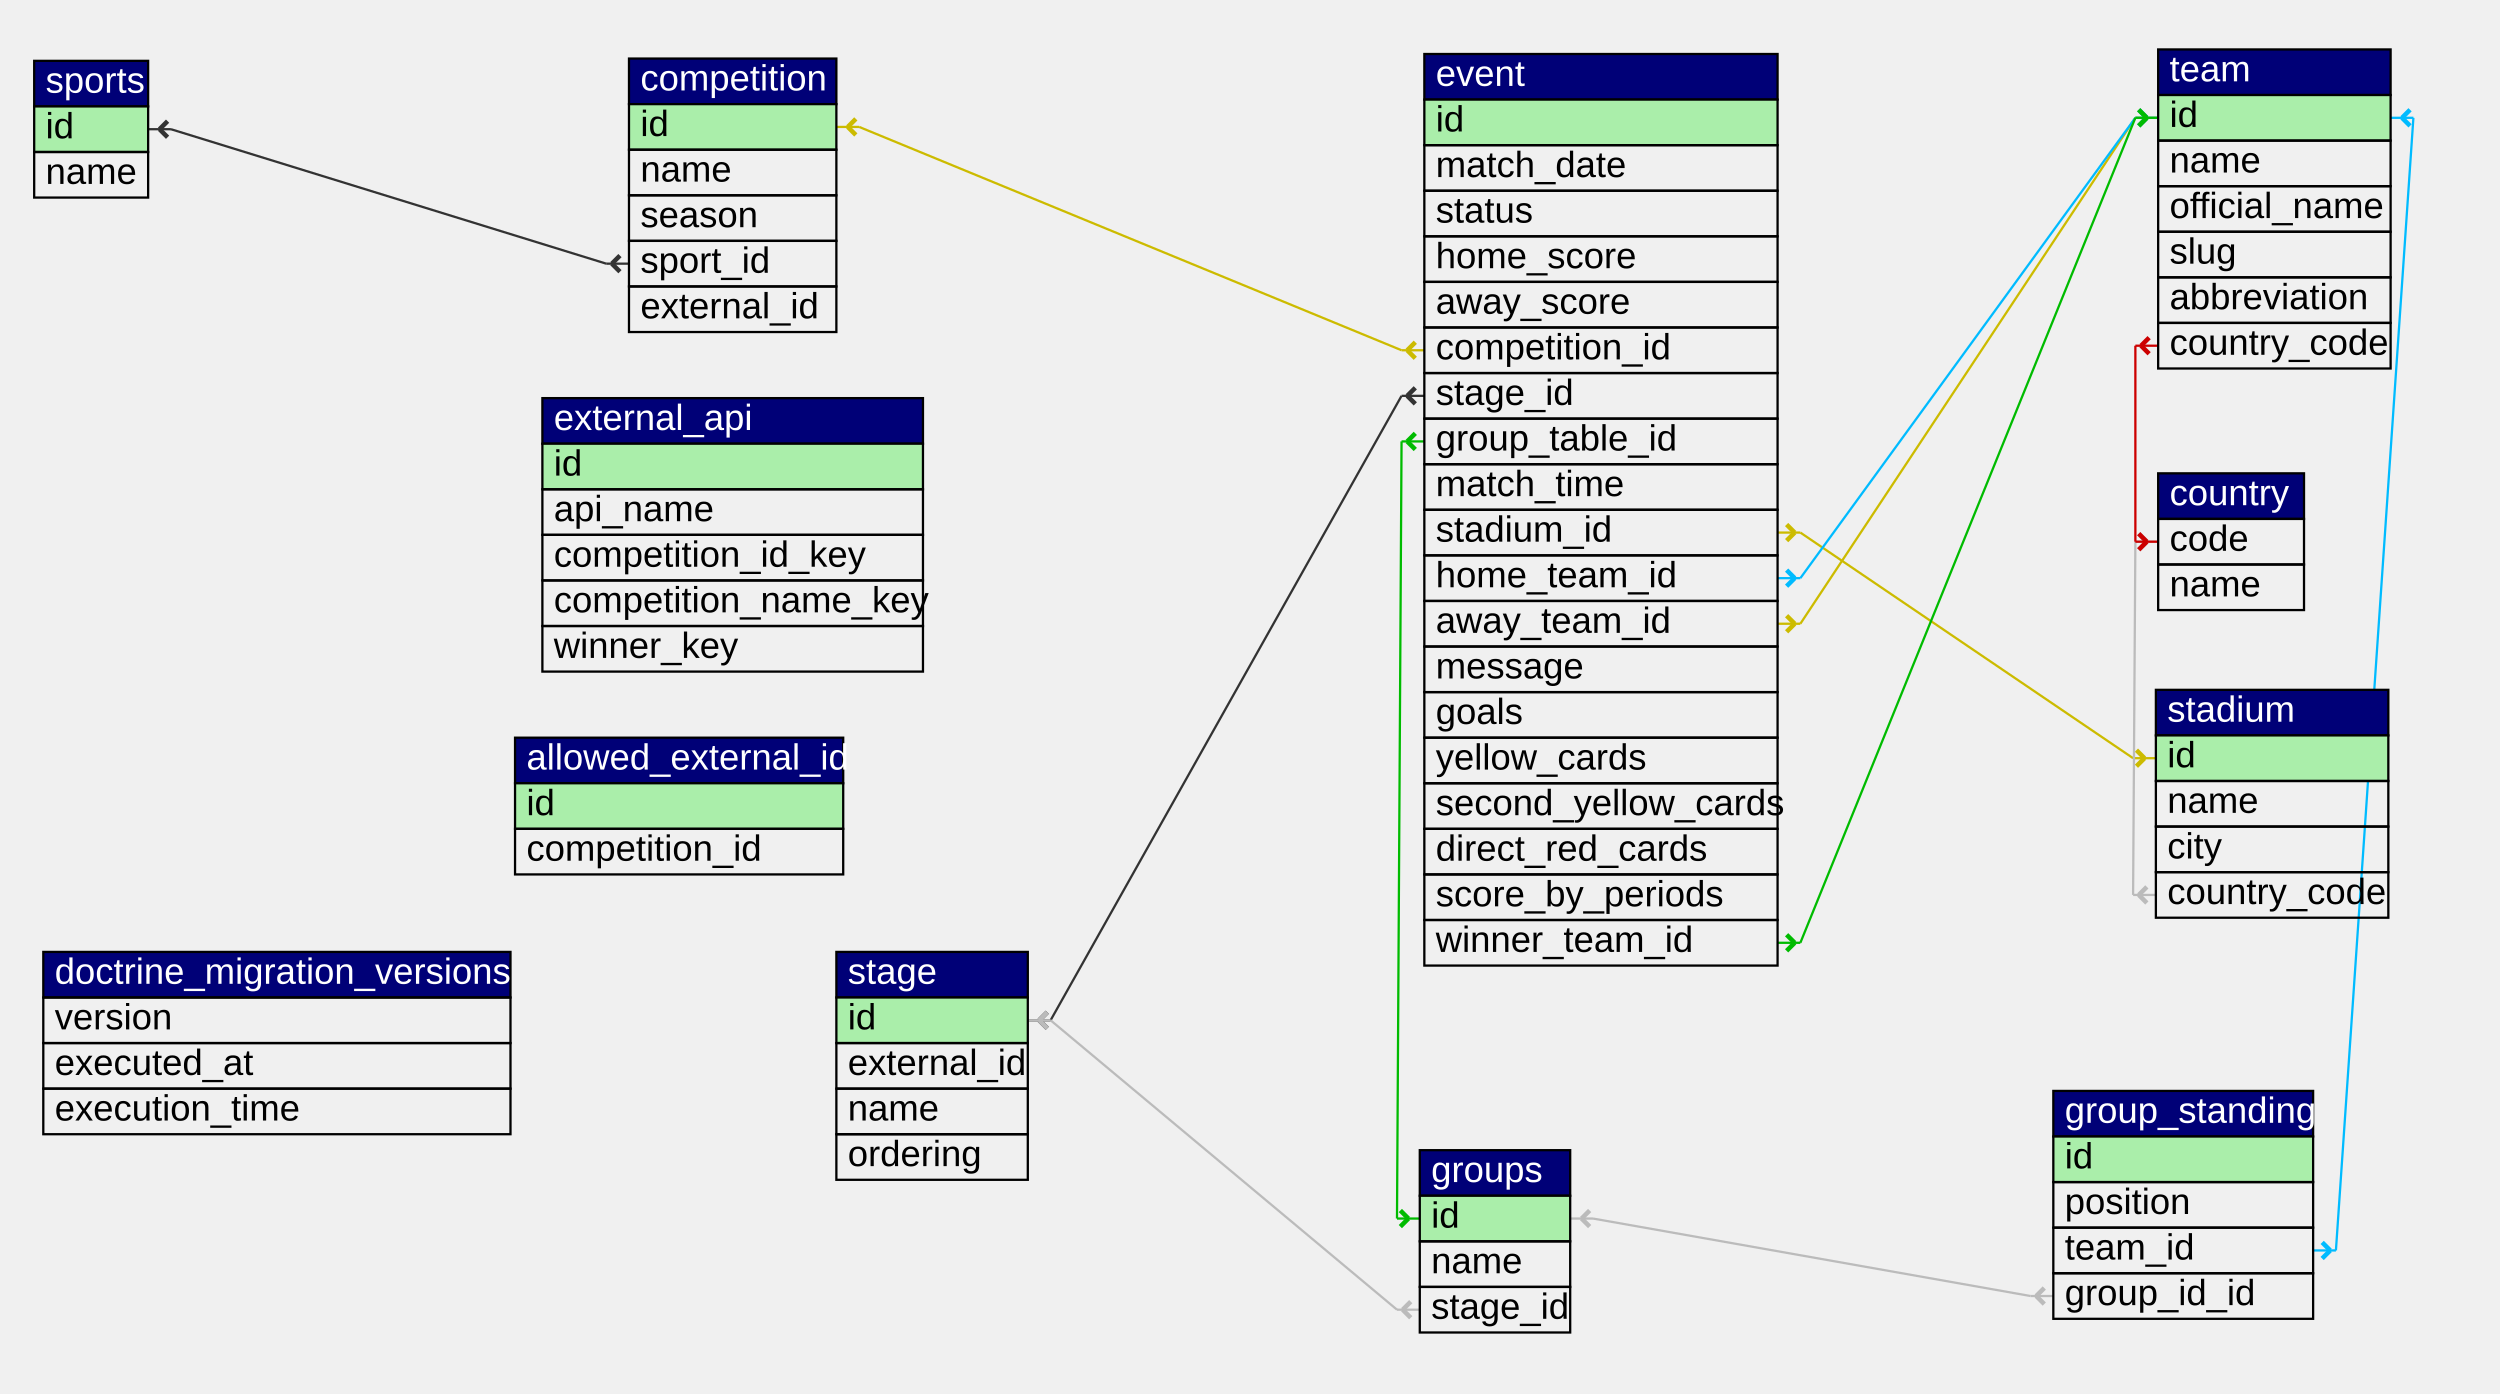
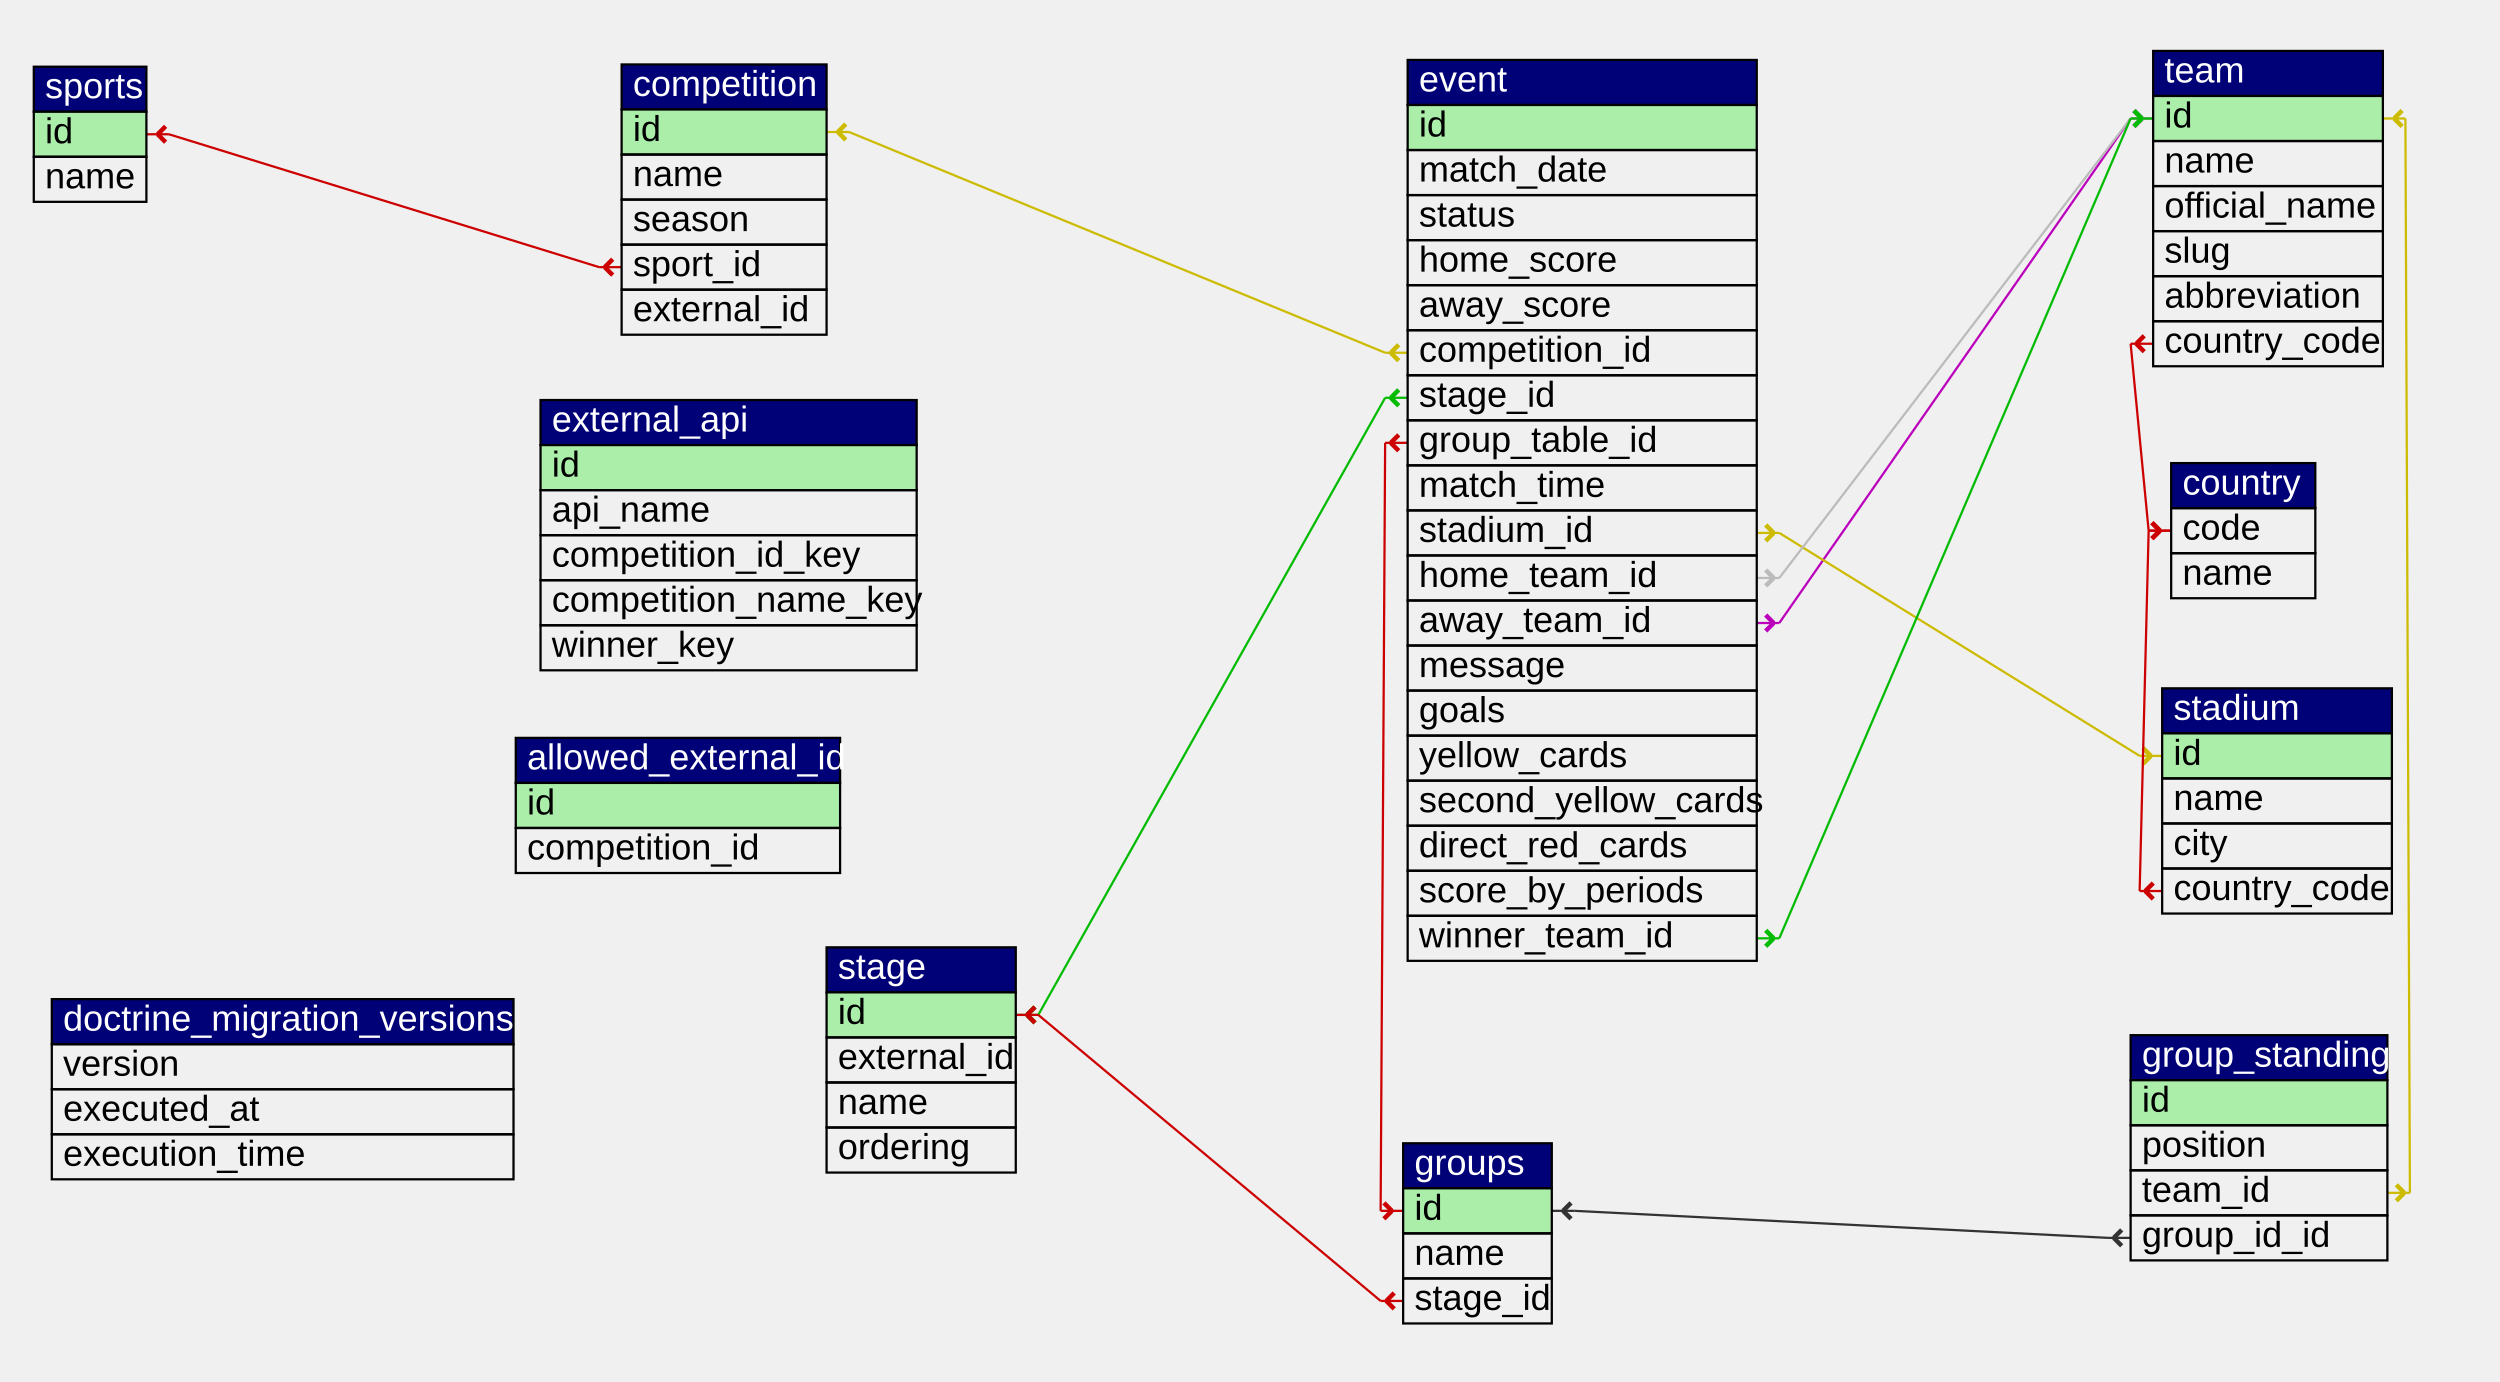
- <svg xmlns="http://www.w3.org/2000/svg" viewBox="33 5 1097 598" width="1064px" height="593px" version="1.1">
-   <line x1="309" y1="114" x2="299" y2="114" style="stroke:#333;stroke-width:1;" />
-   <line x1="108" y1="55" x2="98" y2="55" style="stroke:#333;stroke-width:1;" />
-   <line x1="299" y1="114" x2="108" y2="55" style="stroke:#333;stroke-width:1;" />
-   <line x1="301.5" y1="114" x2="305.036" y2="117.536" style="stroke:#333;stroke-width:2;" />
-   <line x1="301.5" y1="114" x2="305.036" y2="110.464" style="stroke:#333;stroke-width:2;" />
-   <line x1="103" y1="55" x2="106.536" y2="58.536" style="stroke:#333;stroke-width:2;" />
-   <line x1="103" y1="55" x2="106.536" y2="51.464" style="stroke:#333;stroke-width:2;" />
-   <line x1="658" y1="172" x2="648" y2="172" style="stroke:#333;stroke-width:1;" />
-   <line x1="494" y1="446" x2="484" y2="446" style="stroke:#333;stroke-width:1;" />
-   <line x1="648" y1="172" x2="494" y2="446" style="stroke:#333;stroke-width:1;" />
-   <line x1="650.5" y1="172" x2="654.036" y2="175.536" style="stroke:#333;stroke-width:2;" />
-   <line x1="650.5" y1="172" x2="654.036" y2="168.464" style="stroke:#333;stroke-width:2;" />
-   <line x1="489" y1="446" x2="492.536" y2="449.536" style="stroke:#333;stroke-width:2;" />
-   <line x1="489" y1="446" x2="492.536" y2="442.464" style="stroke:#333;stroke-width:2;" />
-   <line x1="813" y1="272" x2="823" y2="272" style="stroke:#cb0;stroke-width:1;" />
-   <line x1="970" y1="50" x2="980" y2="50" style="stroke:#cb0;stroke-width:1;" />
-   <line x1="823" y1="272" x2="970" y2="50" style="stroke:#cb0;stroke-width:1;" />
-   <line x1="820.5" y1="272" x2="816.964" y2="275.536" style="stroke:#cb0;stroke-width:2;" />
-   <line x1="820.5" y1="272" x2="816.964" y2="268.464" style="stroke:#cb0;stroke-width:2;" />
-   <line x1="975" y1="50" x2="971.464" y2="53.536" style="stroke:#cb0;stroke-width:2;" />
-   <line x1="975" y1="50" x2="971.464" y2="46.464" style="stroke:#cb0;stroke-width:2;" />
+ <svg xmlns="http://www.w3.org/2000/svg" viewBox="33 3 1110 598" width="1077px" height="595px" version="1.1">
+   <line x1="309" y1="114" x2="299" y2="114" style="stroke:#c00;stroke-width:1;" />
+   <line x1="108" y1="55" x2="98" y2="55" style="stroke:#c00;stroke-width:1;" />
+   <line x1="299" y1="114" x2="108" y2="55" style="stroke:#c00;stroke-width:1;" />
+   <line x1="301.5" y1="114" x2="305.036" y2="117.536" style="stroke:#c00;stroke-width:2;" />
+   <line x1="301.5" y1="114" x2="305.036" y2="110.464" style="stroke:#c00;stroke-width:2;" />
+   <line x1="103" y1="55" x2="106.536" y2="58.536" style="stroke:#c00;stroke-width:2;" />
+   <line x1="103" y1="55" x2="106.536" y2="51.464" style="stroke:#c00;stroke-width:2;" />
+   <line x1="658" y1="172" x2="648" y2="172" style="stroke:#0b0;stroke-width:1;" />
+   <line x1="494" y1="446" x2="484" y2="446" style="stroke:#0b0;stroke-width:1;" />
+   <line x1="648" y1="172" x2="494" y2="446" style="stroke:#0b0;stroke-width:1;" />
+   <line x1="650.5" y1="172" x2="654.036" y2="175.536" style="stroke:#0b0;stroke-width:2;" />
+   <line x1="650.5" y1="172" x2="654.036" y2="168.464" style="stroke:#0b0;stroke-width:2;" />
+   <line x1="489" y1="446" x2="492.536" y2="449.536" style="stroke:#0b0;stroke-width:2;" />
+   <line x1="489" y1="446" x2="492.536" y2="442.464" style="stroke:#0b0;stroke-width:2;" />
+   <line x1="813" y1="272" x2="823" y2="272" style="stroke:#b0b;stroke-width:1;" />
+   <line x1="979" y1="48" x2="989" y2="48" style="stroke:#b0b;stroke-width:1;" />
+   <line x1="823" y1="272" x2="979" y2="48" style="stroke:#b0b;stroke-width:1;" />
+   <line x1="820.5" y1="272" x2="816.964" y2="275.536" style="stroke:#b0b;stroke-width:2;" />
+   <line x1="820.5" y1="272" x2="816.964" y2="268.464" style="stroke:#b0b;stroke-width:2;" />
+   <line x1="984" y1="48" x2="980.464" y2="51.536" style="stroke:#b0b;stroke-width:2;" />
+   <line x1="984" y1="48" x2="980.464" y2="44.464" style="stroke:#b0b;stroke-width:2;" />
  <line x1="658" y1="152" x2="648" y2="152" style="stroke:#cb0;stroke-width:1;" />
  <line x1="410" y1="54" x2="400" y2="54" style="stroke:#cb0;stroke-width:1;" />
  <line x1="648" y1="152" x2="410" y2="54" style="stroke:#cb0;stroke-width:1;" />
  <line x1="650.5" y1="152" x2="654.036" y2="155.536" style="stroke:#cb0;stroke-width:2;" />
  <line x1="650.5" y1="152" x2="654.036" y2="148.464" style="stroke:#cb0;stroke-width:2;" />
  <line x1="405" y1="54" x2="408.536" y2="57.536" style="stroke:#cb0;stroke-width:2;" />
  <line x1="405" y1="54" x2="408.536" y2="50.464" style="stroke:#cb0;stroke-width:2;" />
  <line x1="813" y1="232" x2="823" y2="232" style="stroke:#cb0;stroke-width:1;" />
-   <line x1="969" y1="331" x2="979" y2="331" style="stroke:#cb0;stroke-width:1;" />
-   <line x1="823" y1="232" x2="969" y2="331" style="stroke:#cb0;stroke-width:1;" />
+   <line x1="983" y1="331" x2="993" y2="331" style="stroke:#cb0;stroke-width:1;" />
+   <line x1="823" y1="232" x2="983" y2="331" style="stroke:#cb0;stroke-width:1;" />
  <line x1="820.5" y1="232" x2="816.964" y2="235.536" style="stroke:#cb0;stroke-width:2;" />
  <line x1="820.5" y1="232" x2="816.964" y2="228.464" style="stroke:#cb0;stroke-width:2;" />
-   <line x1="974" y1="331" x2="970.464" y2="334.536" style="stroke:#cb0;stroke-width:2;" />
-   <line x1="974" y1="331" x2="970.464" y2="327.464" style="stroke:#cb0;stroke-width:2;" />
-   <line x1="813" y1="252" x2="823" y2="252" style="stroke:#0bf;stroke-width:1;" />
-   <line x1="970" y1="50" x2="980" y2="50" style="stroke:#0bf;stroke-width:1;" />
-   <line x1="823" y1="252" x2="970" y2="50" style="stroke:#0bf;stroke-width:1;" />
-   <line x1="820.5" y1="252" x2="816.964" y2="255.536" style="stroke:#0bf;stroke-width:2;" />
-   <line x1="820.5" y1="252" x2="816.964" y2="248.464" style="stroke:#0bf;stroke-width:2;" />
-   <line x1="975" y1="50" x2="971.464" y2="53.536" style="stroke:#0bf;stroke-width:2;" />
-   <line x1="975" y1="50" x2="971.464" y2="46.464" style="stroke:#0bf;stroke-width:2;" />
+   <line x1="988" y1="331" x2="984.464" y2="334.536" style="stroke:#cb0;stroke-width:2;" />
+   <line x1="988" y1="331" x2="984.464" y2="327.464" style="stroke:#cb0;stroke-width:2;" />
+   <line x1="813" y1="252" x2="823" y2="252" style="stroke:#bbb;stroke-width:1;" />
+   <line x1="979" y1="48" x2="989" y2="48" style="stroke:#bbb;stroke-width:1;" />
+   <line x1="823" y1="252" x2="979" y2="48" style="stroke:#bbb;stroke-width:1;" />
+   <line x1="820.5" y1="252" x2="816.964" y2="255.536" style="stroke:#bbb;stroke-width:2;" />
+   <line x1="820.5" y1="252" x2="816.964" y2="248.464" style="stroke:#bbb;stroke-width:2;" />
+   <line x1="984" y1="48" x2="980.464" y2="51.536" style="stroke:#bbb;stroke-width:2;" />
+   <line x1="984" y1="48" x2="980.464" y2="44.464" style="stroke:#bbb;stroke-width:2;" />
  <line x1="813" y1="412" x2="823" y2="412" style="stroke:#0b0;stroke-width:1;" />
-   <line x1="970" y1="50" x2="980" y2="50" style="stroke:#0b0;stroke-width:1;" />
-   <line x1="823" y1="412" x2="970" y2="50" style="stroke:#0b0;stroke-width:1;" />
+   <line x1="979" y1="48" x2="989" y2="48" style="stroke:#0b0;stroke-width:1;" />
+   <line x1="823" y1="412" x2="979" y2="48" style="stroke:#0b0;stroke-width:1;" />
  <line x1="820.5" y1="412" x2="816.964" y2="415.536" style="stroke:#0b0;stroke-width:2;" />
  <line x1="820.5" y1="412" x2="816.964" y2="408.464" style="stroke:#0b0;stroke-width:2;" />
-   <line x1="975" y1="50" x2="971.464" y2="53.536" style="stroke:#0b0;stroke-width:2;" />
-   <line x1="975" y1="50" x2="971.464" y2="46.464" style="stroke:#0b0;stroke-width:2;" />
-   <line x1="658" y1="192" x2="648" y2="192" style="stroke:#0b0;stroke-width:1;" />
-   <line x1="646" y1="533" x2="656" y2="533" style="stroke:#0b0;stroke-width:1;" />
-   <line x1="648" y1="192" x2="646" y2="533" style="stroke:#0b0;stroke-width:1;" />
-   <line x1="650.5" y1="192" x2="654.036" y2="195.536" style="stroke:#0b0;stroke-width:2;" />
-   <line x1="650.5" y1="192" x2="654.036" y2="188.464" style="stroke:#0b0;stroke-width:2;" />
-   <line x1="651" y1="533" x2="647.464" y2="536.536" style="stroke:#0b0;stroke-width:2;" />
-   <line x1="651" y1="533" x2="647.464" y2="529.464" style="stroke:#0b0;stroke-width:2;" />
-   <line x1="656" y1="573" x2="646" y2="573" style="stroke:#bbb;stroke-width:1;" />
-   <line x1="494" y1="446" x2="484" y2="446" style="stroke:#bbb;stroke-width:1;" />
-   <line x1="646" y1="573" x2="494" y2="446" style="stroke:#bbb;stroke-width:1;" />
-   <line x1="648.5" y1="573" x2="652.036" y2="576.536" style="stroke:#bbb;stroke-width:2;" />
-   <line x1="648.5" y1="573" x2="652.036" y2="569.464" style="stroke:#bbb;stroke-width:2;" />
-   <line x1="489" y1="446" x2="492.536" y2="449.536" style="stroke:#bbb;stroke-width:2;" />
-   <line x1="489" y1="446" x2="492.536" y2="442.464" style="stroke:#bbb;stroke-width:2;" />
-   <line x1="1048" y1="547" x2="1058" y2="547" style="stroke:#0bf;stroke-width:1;" />
-   <line x1="1092" y1="50" x2="1082" y2="50" style="stroke:#0bf;stroke-width:1;" />
-   <line x1="1058" y1="547" x2="1092" y2="50" style="stroke:#0bf;stroke-width:1;" />
-   <line x1="1055.5" y1="547" x2="1051.964" y2="550.536" style="stroke:#0bf;stroke-width:2;" />
-   <line x1="1055.5" y1="547" x2="1051.964" y2="543.464" style="stroke:#0bf;stroke-width:2;" />
-   <line x1="1087" y1="50" x2="1090.536" y2="53.536" style="stroke:#0bf;stroke-width:2;" />
-   <line x1="1087" y1="50" x2="1090.536" y2="46.464" style="stroke:#0bf;stroke-width:2;" />
-   <line x1="934" y1="567" x2="924" y2="567" style="stroke:#bbb;stroke-width:1;" />
-   <line x1="732" y1="533" x2="722" y2="533" style="stroke:#bbb;stroke-width:1;" />
-   <line x1="924" y1="567" x2="732" y2="533" style="stroke:#bbb;stroke-width:1;" />
-   <line x1="926.5" y1="567" x2="930.036" y2="570.536" style="stroke:#bbb;stroke-width:2;" />
-   <line x1="926.5" y1="567" x2="930.036" y2="563.464" style="stroke:#bbb;stroke-width:2;" />
-   <line x1="727" y1="533" x2="730.536" y2="536.536" style="stroke:#bbb;stroke-width:2;" />
-   <line x1="727" y1="533" x2="730.536" y2="529.464" style="stroke:#bbb;stroke-width:2;" />
-   <line x1="979" y1="391" x2="969" y2="391" style="stroke:#bbb;stroke-width:1;" />
-   <line x1="970" y1="236" x2="980" y2="236" style="stroke:#bbb;stroke-width:1;" />
-   <line x1="969" y1="391" x2="970" y2="236" style="stroke:#bbb;stroke-width:1;" />
-   <line x1="971.5" y1="391" x2="975.036" y2="394.536" style="stroke:#bbb;stroke-width:2;" />
-   <line x1="971.5" y1="391" x2="975.036" y2="387.464" style="stroke:#bbb;stroke-width:2;" />
-   <line x1="975" y1="236" x2="971.464" y2="239.536" style="stroke:#bbb;stroke-width:2;" />
-   <line x1="975" y1="236" x2="971.464" y2="232.464" style="stroke:#bbb;stroke-width:2;" />
-   <line x1="980" y1="150" x2="970" y2="150" style="stroke:#c00;stroke-width:1;" />
-   <line x1="970" y1="236" x2="980" y2="236" style="stroke:#c00;stroke-width:1;" />
-   <line x1="970" y1="150" x2="970" y2="236" style="stroke:#c00;stroke-width:1;" />
-   <line x1="972.5" y1="150" x2="976.036" y2="153.536" style="stroke:#c00;stroke-width:2;" />
-   <line x1="972.5" y1="150" x2="976.036" y2="146.464" style="stroke:#c00;stroke-width:2;" />
-   <line x1="975" y1="236" x2="971.464" y2="239.536" style="stroke:#c00;stroke-width:2;" />
-   <line x1="975" y1="236" x2="971.464" y2="232.464" style="stroke:#c00;stroke-width:2;" />
-   <rect width="144" height="20" x="259" y="322" style="fill:#007;stroke:black;" />
-   <text width="144" height="20" x="264" y="336" style="fill:#fff;" font-family="Arial" font-size="16px"> allowed_external_id</text>
-   <rect width="144" height="20" x="259" y="342" style="fill:#aea;stroke:black;" />
-   <text width="144" height="20" x="264" y="356" style="fill:black;" font-family="Arial" font-size="16px">id</text>
-   <rect width="144" height="20" x="259" y="362" style="fill:none;stroke:black;" />
-   <text width="144" height="20" x="264" y="376" style="fill:black;" font-family="Arial" font-size="16px">competition_id</text>
+   <line x1="984" y1="48" x2="980.464" y2="51.536" style="stroke:#0b0;stroke-width:2;" />
+   <line x1="984" y1="48" x2="980.464" y2="44.464" style="stroke:#0b0;stroke-width:2;" />
+   <line x1="658" y1="192" x2="648" y2="192" style="stroke:#c00;stroke-width:1;" />
+   <line x1="646" y1="533" x2="656" y2="533" style="stroke:#c00;stroke-width:1;" />
+   <line x1="648" y1="192" x2="646" y2="533" style="stroke:#c00;stroke-width:1;" />
+   <line x1="650.5" y1="192" x2="654.036" y2="195.536" style="stroke:#c00;stroke-width:2;" />
+   <line x1="650.5" y1="192" x2="654.036" y2="188.464" style="stroke:#c00;stroke-width:2;" />
+   <line x1="651" y1="533" x2="647.464" y2="536.536" style="stroke:#c00;stroke-width:2;" />
+   <line x1="651" y1="533" x2="647.464" y2="529.464" style="stroke:#c00;stroke-width:2;" />
+   <line x1="656" y1="573" x2="646" y2="573" style="stroke:#c00;stroke-width:1;" />
+   <line x1="494" y1="446" x2="484" y2="446" style="stroke:#c00;stroke-width:1;" />
+   <line x1="646" y1="573" x2="494" y2="446" style="stroke:#c00;stroke-width:1;" />
+   <line x1="648.5" y1="573" x2="652.036" y2="576.536" style="stroke:#c00;stroke-width:2;" />
+   <line x1="648.5" y1="573" x2="652.036" y2="569.464" style="stroke:#c00;stroke-width:2;" />
+   <line x1="489" y1="446" x2="492.536" y2="449.536" style="stroke:#c00;stroke-width:2;" />
+   <line x1="489" y1="446" x2="492.536" y2="442.464" style="stroke:#c00;stroke-width:2;" />
+   <line x1="1093" y1="525" x2="1103" y2="525" style="stroke:#cb0;stroke-width:1;" />
+   <line x1="1101" y1="48" x2="1091" y2="48" style="stroke:#cb0;stroke-width:1;" />
+   <line x1="1103" y1="525" x2="1101" y2="48" style="stroke:#cb0;stroke-width:1;" />
+   <line x1="1100.5" y1="525" x2="1096.964" y2="528.536" style="stroke:#cb0;stroke-width:2;" />
+   <line x1="1100.5" y1="525" x2="1096.964" y2="521.464" style="stroke:#cb0;stroke-width:2;" />
+   <line x1="1096" y1="48" x2="1099.536" y2="51.536" style="stroke:#cb0;stroke-width:2;" />
+   <line x1="1096" y1="48" x2="1099.536" y2="44.464" style="stroke:#cb0;stroke-width:2;" />
+   <line x1="979" y1="545" x2="969" y2="545" style="stroke:#333;stroke-width:1;" />
+   <line x1="732" y1="533" x2="722" y2="533" style="stroke:#333;stroke-width:1;" />
+   <line x1="969" y1="545" x2="732" y2="533" style="stroke:#333;stroke-width:1;" />
+   <line x1="971.5" y1="545" x2="975.036" y2="548.536" style="stroke:#333;stroke-width:2;" />
+   <line x1="971.5" y1="545" x2="975.036" y2="541.464" style="stroke:#333;stroke-width:2;" />
+   <line x1="727" y1="533" x2="730.536" y2="536.536" style="stroke:#333;stroke-width:2;" />
+   <line x1="727" y1="533" x2="730.536" y2="529.464" style="stroke:#333;stroke-width:2;" />
+   <line x1="993" y1="391" x2="983" y2="391" style="stroke:#c00;stroke-width:1;" />
+   <line x1="987" y1="231" x2="997" y2="231" style="stroke:#c00;stroke-width:1;" />
+   <line x1="983" y1="391" x2="987" y2="231" style="stroke:#c00;stroke-width:1;" />
+   <line x1="985.5" y1="391" x2="989.036" y2="394.536" style="stroke:#c00;stroke-width:2;" />
+   <line x1="985.5" y1="391" x2="989.036" y2="387.464" style="stroke:#c00;stroke-width:2;" />
+   <line x1="992" y1="231" x2="988.464" y2="234.536" style="stroke:#c00;stroke-width:2;" />
+   <line x1="992" y1="231" x2="988.464" y2="227.464" style="stroke:#c00;stroke-width:2;" />
+   <line x1="989" y1="148" x2="979" y2="148" style="stroke:#c00;stroke-width:1;" />
+   <line x1="987" y1="231" x2="997" y2="231" style="stroke:#c00;stroke-width:1;" />
+   <line x1="979" y1="148" x2="987" y2="231" style="stroke:#c00;stroke-width:1;" />
+   <line x1="981.5" y1="148" x2="985.036" y2="151.536" style="stroke:#c00;stroke-width:2;" />
+   <line x1="981.5" y1="148" x2="985.036" y2="144.464" style="stroke:#c00;stroke-width:2;" />
+   <line x1="992" y1="231" x2="988.464" y2="234.536" style="stroke:#c00;stroke-width:2;" />
+   <line x1="992" y1="231" x2="988.464" y2="227.464" style="stroke:#c00;stroke-width:2;" />
+   <rect width="144" height="20" x="262" y="323" style="fill:#007;stroke:black;" />
+   <text width="144" height="20" x="267" y="337" style="fill:#fff;" font-family="Arial" font-size="16px"> allowed_external_id</text>
+   <rect width="144" height="20" x="262" y="343" style="fill:#aea;stroke:black;" />
+   <text width="144" height="20" x="267" y="357" style="fill:black;" font-family="Arial" font-size="16px">id</text>
+   <rect width="144" height="20" x="262" y="363" style="fill:none;stroke:black;" />
+   <text width="144" height="20" x="267" y="377" style="fill:black;" font-family="Arial" font-size="16px">competition_id</text>
  <rect width="91" height="20" x="309" y="24" style="fill:#007;stroke:black;" />
  <text width="91" height="20" x="314" y="38" style="fill:#fff;" font-family="Arial" font-size="16px"> competition</text>
  <rect width="91" height="20" x="309" y="44" style="fill:#aea;stroke:black;" />
  <text width="91" height="20" x="314" y="58" style="fill:black;" font-family="Arial" font-size="16px">id</text>
  <rect width="91" height="20" x="309" y="64" style="fill:none;stroke:black;" />
  <text width="91" height="20" x="314" y="78" style="fill:black;" font-family="Arial" font-size="16px">name</text>
  <rect width="91" height="20" x="309" y="84" style="fill:none;stroke:black;" />
  <text width="91" height="20" x="314" y="98" style="fill:black;" font-family="Arial" font-size="16px">season</text>
  <rect width="91" height="20" x="309" y="104" style="fill:none;stroke:black;" />
  <text width="91" height="20" x="314" y="118" style="fill:black;" font-family="Arial" font-size="16px">sport_id</text>
  <rect width="91" height="20" x="309" y="124" style="fill:none;stroke:black;" />
  <text width="91" height="20" x="314" y="138" style="fill:black;" font-family="Arial" font-size="16px">external_id</text>
-   <rect width="64" height="20" x="980" y="206" style="fill:#007;stroke:black;" />
-   <text width="64" height="20" x="985" y="220" style="fill:#fff;" font-family="Arial" font-size="16px"> country</text>
-   <rect width="64" height="20" x="980" y="226" style="fill:none;stroke:black;" />
-   <text width="64" height="20" x="985" y="240" style="fill:black;" font-family="Arial" font-size="16px">code</text>
-   <rect width="64" height="20" x="980" y="246" style="fill:none;stroke:black;" />
-   <text width="64" height="20" x="985" y="260" style="fill:black;" font-family="Arial" font-size="16px">name</text>
-   <rect width="205" height="20" x="52" y="416" style="fill:#007;stroke:black;" />
-   <text width="205" height="20" x="57" y="430" style="fill:#fff;" font-family="Arial" font-size="16px"> doctrine_migration_versions</text>
-   <rect width="205" height="20" x="52" y="436" style="fill:none;stroke:black;" />
-   <text width="205" height="20" x="57" y="450" style="fill:black;" font-family="Arial" font-size="16px">version</text>
-   <rect width="205" height="20" x="52" y="456" style="fill:none;stroke:black;" />
-   <text width="205" height="20" x="57" y="470" style="fill:black;" font-family="Arial" font-size="16px">executed_at</text>
-   <rect width="205" height="20" x="52" y="476" style="fill:none;stroke:black;" />
-   <text width="205" height="20" x="57" y="490" style="fill:black;" font-family="Arial" font-size="16px">execution_time</text>
+   <rect width="64" height="20" x="997" y="201" style="fill:#007;stroke:black;" />
+   <text width="64" height="20" x="1002" y="215" style="fill:#fff;" font-family="Arial" font-size="16px"> country</text>
+   <rect width="64" height="20" x="997" y="221" style="fill:none;stroke:black;" />
+   <text width="64" height="20" x="1002" y="235" style="fill:black;" font-family="Arial" font-size="16px">code</text>
+   <rect width="64" height="20" x="997" y="241" style="fill:none;stroke:black;" />
+   <text width="64" height="20" x="1002" y="255" style="fill:black;" font-family="Arial" font-size="16px">name</text>
+   <rect width="205" height="20" x="56" y="439" style="fill:#007;stroke:black;" />
+   <text width="205" height="20" x="61" y="453" style="fill:#fff;" font-family="Arial" font-size="16px"> doctrine_migration_versions</text>
+   <rect width="205" height="20" x="56" y="459" style="fill:none;stroke:black;" />
+   <text width="205" height="20" x="61" y="473" style="fill:black;" font-family="Arial" font-size="16px">version</text>
+   <rect width="205" height="20" x="56" y="479" style="fill:none;stroke:black;" />
+   <text width="205" height="20" x="61" y="493" style="fill:black;" font-family="Arial" font-size="16px">executed_at</text>
+   <rect width="205" height="20" x="56" y="499" style="fill:none;stroke:black;" />
+   <text width="205" height="20" x="61" y="513" style="fill:black;" font-family="Arial" font-size="16px">execution_time</text>
  <rect width="155" height="20" x="658" y="22" style="fill:#007;stroke:black;" />
  <text width="155" height="20" x="663" y="36" style="fill:#fff;" font-family="Arial" font-size="16px"> event</text>
  <rect width="155" height="20" x="658" y="42" style="fill:#aea;stroke:black;" />
  <text width="155" height="20" x="663" y="56" style="fill:black;" font-family="Arial" font-size="16px">id</text>
  <rect width="155" height="20" x="658" y="62" style="fill:none;stroke:black;" />
  <text width="155" height="20" x="663" y="76" style="fill:black;" font-family="Arial" font-size="16px">match_date</text>
  <rect width="155" height="20" x="658" y="82" style="fill:none;stroke:black;" />
  <text width="155" height="20" x="663" y="96" style="fill:black;" font-family="Arial" font-size="16px">status</text>
  <rect width="155" height="20" x="658" y="102" style="fill:none;stroke:black;" />
  <text width="155" height="20" x="663" y="116" style="fill:black;" font-family="Arial" font-size="16px">home_score</text>
  <rect width="155" height="20" x="658" y="122" style="fill:none;stroke:black;" />
  <text width="155" height="20" x="663" y="136" style="fill:black;" font-family="Arial" font-size="16px">away_score</text>
  <rect width="155" height="20" x="658" y="142" style="fill:none;stroke:black;" />
  <text width="155" height="20" x="663" y="156" style="fill:black;" font-family="Arial" font-size="16px">competition_id</text>
  <rect width="155" height="20" x="658" y="162" style="fill:none;stroke:black;" />
  <text width="155" height="20" x="663" y="176" style="fill:black;" font-family="Arial" font-size="16px">stage_id</text>
  <rect width="155" height="20" x="658" y="182" style="fill:none;stroke:black;" />
  <text width="155" height="20" x="663" y="196" style="fill:black;" font-family="Arial" font-size="16px">group_table_id</text>
  <rect width="155" height="20" x="658" y="202" style="fill:none;stroke:black;" />
  <text width="155" height="20" x="663" y="216" style="fill:black;" font-family="Arial" font-size="16px">match_time</text>
  <rect width="155" height="20" x="658" y="222" style="fill:none;stroke:black;" />
  <text width="155" height="20" x="663" y="236" style="fill:black;" font-family="Arial" font-size="16px">stadium_id</text>
  <rect width="155" height="20" x="658" y="242" style="fill:none;stroke:black;" />
  <text width="155" height="20" x="663" y="256" style="fill:black;" font-family="Arial" font-size="16px">home_team_id</text>
  <rect width="155" height="20" x="658" y="262" style="fill:none;stroke:black;" />
  <text width="155" height="20" x="663" y="276" style="fill:black;" font-family="Arial" font-size="16px">away_team_id</text>
  <rect width="155" height="20" x="658" y="282" style="fill:none;stroke:black;" />
  <text width="155" height="20" x="663" y="296" style="fill:black;" font-family="Arial" font-size="16px">message</text>
  <rect width="155" height="20" x="658" y="302" style="fill:none;stroke:black;" />
  <text width="155" height="20" x="663" y="316" style="fill:black;" font-family="Arial" font-size="16px">goals</text>
  <rect width="155" height="20" x="658" y="322" style="fill:none;stroke:black;" />
  <text width="155" height="20" x="663" y="336" style="fill:black;" font-family="Arial" font-size="16px">yellow_cards</text>
  <rect width="155" height="20" x="658" y="342" style="fill:none;stroke:black;" />
  <text width="155" height="20" x="663" y="356" style="fill:black;" font-family="Arial" font-size="16px">second_yellow_cards</text>
  <rect width="155" height="20" x="658" y="362" style="fill:none;stroke:black;" />
  <text width="155" height="20" x="663" y="376" style="fill:black;" font-family="Arial" font-size="16px">direct_red_cards</text>
  <rect width="155" height="20" x="658" y="382" style="fill:none;stroke:black;" />
  <text width="155" height="20" x="663" y="396" style="fill:black;" font-family="Arial" font-size="16px">score_by_periods</text>
  <rect width="155" height="20" x="658" y="402" style="fill:none;stroke:black;" />
  <text width="155" height="20" x="663" y="416" style="fill:black;" font-family="Arial" font-size="16px">winner_team_id</text>
-   <rect width="167" height="20" x="271" y="173" style="fill:#007;stroke:black;" />
-   <text width="167" height="20" x="276" y="187" style="fill:#fff;" font-family="Arial" font-size="16px"> external_api</text>
-   <rect width="167" height="20" x="271" y="193" style="fill:#aea;stroke:black;" />
-   <text width="167" height="20" x="276" y="207" style="fill:black;" font-family="Arial" font-size="16px">id</text>
-   <rect width="167" height="20" x="271" y="213" style="fill:none;stroke:black;" />
-   <text width="167" height="20" x="276" y="227" style="fill:black;" font-family="Arial" font-size="16px">api_name</text>
-   <rect width="167" height="20" x="271" y="233" style="fill:none;stroke:black;" />
-   <text width="167" height="20" x="276" y="247" style="fill:black;" font-family="Arial" font-size="16px">competition_id_key</text>
-   <rect width="167" height="20" x="271" y="253" style="fill:none;stroke:black;" />
-   <text width="167" height="20" x="276" y="267" style="fill:black;" font-family="Arial" font-size="16px">competition_name_key</text>
-   <rect width="167" height="20" x="271" y="273" style="fill:none;stroke:black;" />
-   <text width="167" height="20" x="276" y="287" style="fill:black;" font-family="Arial" font-size="16px">winner_key</text>
+   <rect width="167" height="20" x="273" y="173" style="fill:#007;stroke:black;" />
+   <text width="167" height="20" x="278" y="187" style="fill:#fff;" font-family="Arial" font-size="16px"> external_api</text>
+   <rect width="167" height="20" x="273" y="193" style="fill:#aea;stroke:black;" />
+   <text width="167" height="20" x="278" y="207" style="fill:black;" font-family="Arial" font-size="16px">id</text>
+   <rect width="167" height="20" x="273" y="213" style="fill:none;stroke:black;" />
+   <text width="167" height="20" x="278" y="227" style="fill:black;" font-family="Arial" font-size="16px">api_name</text>
+   <rect width="167" height="20" x="273" y="233" style="fill:none;stroke:black;" />
+   <text width="167" height="20" x="278" y="247" style="fill:black;" font-family="Arial" font-size="16px">competition_id_key</text>
+   <rect width="167" height="20" x="273" y="253" style="fill:none;stroke:black;" />
+   <text width="167" height="20" x="278" y="267" style="fill:black;" font-family="Arial" font-size="16px">competition_name_key</text>
+   <rect width="167" height="20" x="273" y="273" style="fill:none;stroke:black;" />
+   <text width="167" height="20" x="278" y="287" style="fill:black;" font-family="Arial" font-size="16px">winner_key</text>
  <rect width="66" height="20" x="656" y="503" style="fill:#007;stroke:black;" />
  <text width="66" height="20" x="661" y="517" style="fill:#fff;" font-family="Arial" font-size="16px"> groups</text>
  <rect width="66" height="20" x="656" y="523" style="fill:#aea;stroke:black;" />
  <text width="66" height="20" x="661" y="537" style="fill:black;" font-family="Arial" font-size="16px">id</text>
  <rect width="66" height="20" x="656" y="543" style="fill:none;stroke:black;" />
  <text width="66" height="20" x="661" y="557" style="fill:black;" font-family="Arial" font-size="16px">name</text>
  <rect width="66" height="20" x="656" y="563" style="fill:none;stroke:black;" />
  <text width="66" height="20" x="661" y="577" style="fill:black;" font-family="Arial" font-size="16px">stage_id</text>
-   <rect width="114" height="20" x="934" y="477" style="fill:#007;stroke:black;" />
-   <text width="114" height="20" x="939" y="491" style="fill:#fff;" font-family="Arial" font-size="16px"> group_standing</text>
-   <rect width="114" height="20" x="934" y="497" style="fill:#aea;stroke:black;" />
-   <text width="114" height="20" x="939" y="511" style="fill:black;" font-family="Arial" font-size="16px">id</text>
-   <rect width="114" height="20" x="934" y="517" style="fill:none;stroke:black;" />
-   <text width="114" height="20" x="939" y="531" style="fill:black;" font-family="Arial" font-size="16px">position</text>
-   <rect width="114" height="20" x="934" y="537" style="fill:none;stroke:black;" />
-   <text width="114" height="20" x="939" y="551" style="fill:black;" font-family="Arial" font-size="16px">team_id</text>
-   <rect width="114" height="20" x="934" y="557" style="fill:none;stroke:black;" />
-   <text width="114" height="20" x="939" y="571" style="fill:black;" font-family="Arial" font-size="16px">group_id_id</text>
+   <rect width="114" height="20" x="979" y="455" style="fill:#007;stroke:black;" />
+   <text width="114" height="20" x="984" y="469" style="fill:#fff;" font-family="Arial" font-size="16px"> group_standing</text>
+   <rect width="114" height="20" x="979" y="475" style="fill:#aea;stroke:black;" />
+   <text width="114" height="20" x="984" y="489" style="fill:black;" font-family="Arial" font-size="16px">id</text>
+   <rect width="114" height="20" x="979" y="495" style="fill:none;stroke:black;" />
+   <text width="114" height="20" x="984" y="509" style="fill:black;" font-family="Arial" font-size="16px">position</text>
+   <rect width="114" height="20" x="979" y="515" style="fill:none;stroke:black;" />
+   <text width="114" height="20" x="984" y="529" style="fill:black;" font-family="Arial" font-size="16px">team_id</text>
+   <rect width="114" height="20" x="979" y="535" style="fill:none;stroke:black;" />
+   <text width="114" height="20" x="984" y="549" style="fill:black;" font-family="Arial" font-size="16px">group_id_id</text>
  <rect width="50" height="20" x="48" y="25" style="fill:#007;stroke:black;" />
  <text width="50" height="20" x="53" y="39" style="fill:#fff;" font-family="Arial" font-size="16px"> sports</text>
  <rect width="50" height="20" x="48" y="45" style="fill:#aea;stroke:black;" />
  <text width="50" height="20" x="53" y="59" style="fill:black;" font-family="Arial" font-size="16px">id</text>
  <rect width="50" height="20" x="48" y="65" style="fill:none;stroke:black;" />
  <text width="50" height="20" x="53" y="79" style="fill:black;" font-family="Arial" font-size="16px">name</text>
-   <rect width="102" height="20" x="979" y="301" style="fill:#007;stroke:black;" />
-   <text width="102" height="20" x="984" y="315" style="fill:#fff;" font-family="Arial" font-size="16px"> stadium</text>
-   <rect width="102" height="20" x="979" y="321" style="fill:#aea;stroke:black;" />
-   <text width="102" height="20" x="984" y="335" style="fill:black;" font-family="Arial" font-size="16px">id</text>
-   <rect width="102" height="20" x="979" y="341" style="fill:none;stroke:black;" />
-   <text width="102" height="20" x="984" y="355" style="fill:black;" font-family="Arial" font-size="16px">name</text>
-   <rect width="102" height="20" x="979" y="361" style="fill:none;stroke:black;" />
-   <text width="102" height="20" x="984" y="375" style="fill:black;" font-family="Arial" font-size="16px">city</text>
-   <rect width="102" height="20" x="979" y="381" style="fill:none;stroke:black;" />
-   <text width="102" height="20" x="984" y="395" style="fill:black;" font-family="Arial" font-size="16px">country_code</text>
+   <rect width="102" height="20" x="993" y="301" style="fill:#007;stroke:black;" />
+   <text width="102" height="20" x="998" y="315" style="fill:#fff;" font-family="Arial" font-size="16px"> stadium</text>
+   <rect width="102" height="20" x="993" y="321" style="fill:#aea;stroke:black;" />
+   <text width="102" height="20" x="998" y="335" style="fill:black;" font-family="Arial" font-size="16px">id</text>
+   <rect width="102" height="20" x="993" y="341" style="fill:none;stroke:black;" />
+   <text width="102" height="20" x="998" y="355" style="fill:black;" font-family="Arial" font-size="16px">name</text>
+   <rect width="102" height="20" x="993" y="361" style="fill:none;stroke:black;" />
+   <text width="102" height="20" x="998" y="375" style="fill:black;" font-family="Arial" font-size="16px">city</text>
+   <rect width="102" height="20" x="993" y="381" style="fill:none;stroke:black;" />
+   <text width="102" height="20" x="998" y="395" style="fill:black;" font-family="Arial" font-size="16px">country_code</text>
  <rect width="84" height="20" x="400" y="416" style="fill:#007;stroke:black;" />
  <text width="84" height="20" x="405" y="430" style="fill:#fff;" font-family="Arial" font-size="16px"> stage</text>
  <rect width="84" height="20" x="400" y="436" style="fill:#aea;stroke:black;" />
  <text width="84" height="20" x="405" y="450" style="fill:black;" font-family="Arial" font-size="16px">id</text>
  <rect width="84" height="20" x="400" y="456" style="fill:none;stroke:black;" />
  <text width="84" height="20" x="405" y="470" style="fill:black;" font-family="Arial" font-size="16px">external_id</text>
  <rect width="84" height="20" x="400" y="476" style="fill:none;stroke:black;" />
  <text width="84" height="20" x="405" y="490" style="fill:black;" font-family="Arial" font-size="16px">name</text>
  <rect width="84" height="20" x="400" y="496" style="fill:none;stroke:black;" />
  <text width="84" height="20" x="405" y="510" style="fill:black;" font-family="Arial" font-size="16px">ordering</text>
-   <rect width="102" height="20" x="980" y="20" style="fill:#007;stroke:black;" />
-   <text width="102" height="20" x="985" y="34" style="fill:#fff;" font-family="Arial" font-size="16px"> team</text>
-   <rect width="102" height="20" x="980" y="40" style="fill:#aea;stroke:black;" />
-   <text width="102" height="20" x="985" y="54" style="fill:black;" font-family="Arial" font-size="16px">id</text>
-   <rect width="102" height="20" x="980" y="60" style="fill:none;stroke:black;" />
-   <text width="102" height="20" x="985" y="74" style="fill:black;" font-family="Arial" font-size="16px">name</text>
-   <rect width="102" height="20" x="980" y="80" style="fill:none;stroke:black;" />
-   <text width="102" height="20" x="985" y="94" style="fill:black;" font-family="Arial" font-size="16px">official_name</text>
-   <rect width="102" height="20" x="980" y="100" style="fill:none;stroke:black;" />
-   <text width="102" height="20" x="985" y="114" style="fill:black;" font-family="Arial" font-size="16px">slug</text>
-   <rect width="102" height="20" x="980" y="120" style="fill:none;stroke:black;" />
-   <text width="102" height="20" x="985" y="134" style="fill:black;" font-family="Arial" font-size="16px">abbreviation</text>
-   <rect width="102" height="20" x="980" y="140" style="fill:none;stroke:black;" />
-   <text width="102" height="20" x="985" y="154" style="fill:black;" font-family="Arial" font-size="16px">country_code</text>
+   <rect width="102" height="20" x="989" y="18" style="fill:#007;stroke:black;" />
+   <text width="102" height="20" x="994" y="32" style="fill:#fff;" font-family="Arial" font-size="16px"> team</text>
+   <rect width="102" height="20" x="989" y="38" style="fill:#aea;stroke:black;" />
+   <text width="102" height="20" x="994" y="52" style="fill:black;" font-family="Arial" font-size="16px">id</text>
+   <rect width="102" height="20" x="989" y="58" style="fill:none;stroke:black;" />
+   <text width="102" height="20" x="994" y="72" style="fill:black;" font-family="Arial" font-size="16px">name</text>
+   <rect width="102" height="20" x="989" y="78" style="fill:none;stroke:black;" />
+   <text width="102" height="20" x="994" y="92" style="fill:black;" font-family="Arial" font-size="16px">official_name</text>
+   <rect width="102" height="20" x="989" y="98" style="fill:none;stroke:black;" />
+   <text width="102" height="20" x="994" y="112" style="fill:black;" font-family="Arial" font-size="16px">slug</text>
+   <rect width="102" height="20" x="989" y="118" style="fill:none;stroke:black;" />
+   <text width="102" height="20" x="994" y="132" style="fill:black;" font-family="Arial" font-size="16px">abbreviation</text>
+   <rect width="102" height="20" x="989" y="138" style="fill:none;stroke:black;" />
+   <text width="102" height="20" x="994" y="152" style="fill:black;" font-family="Arial" font-size="16px">country_code</text>
</svg>
